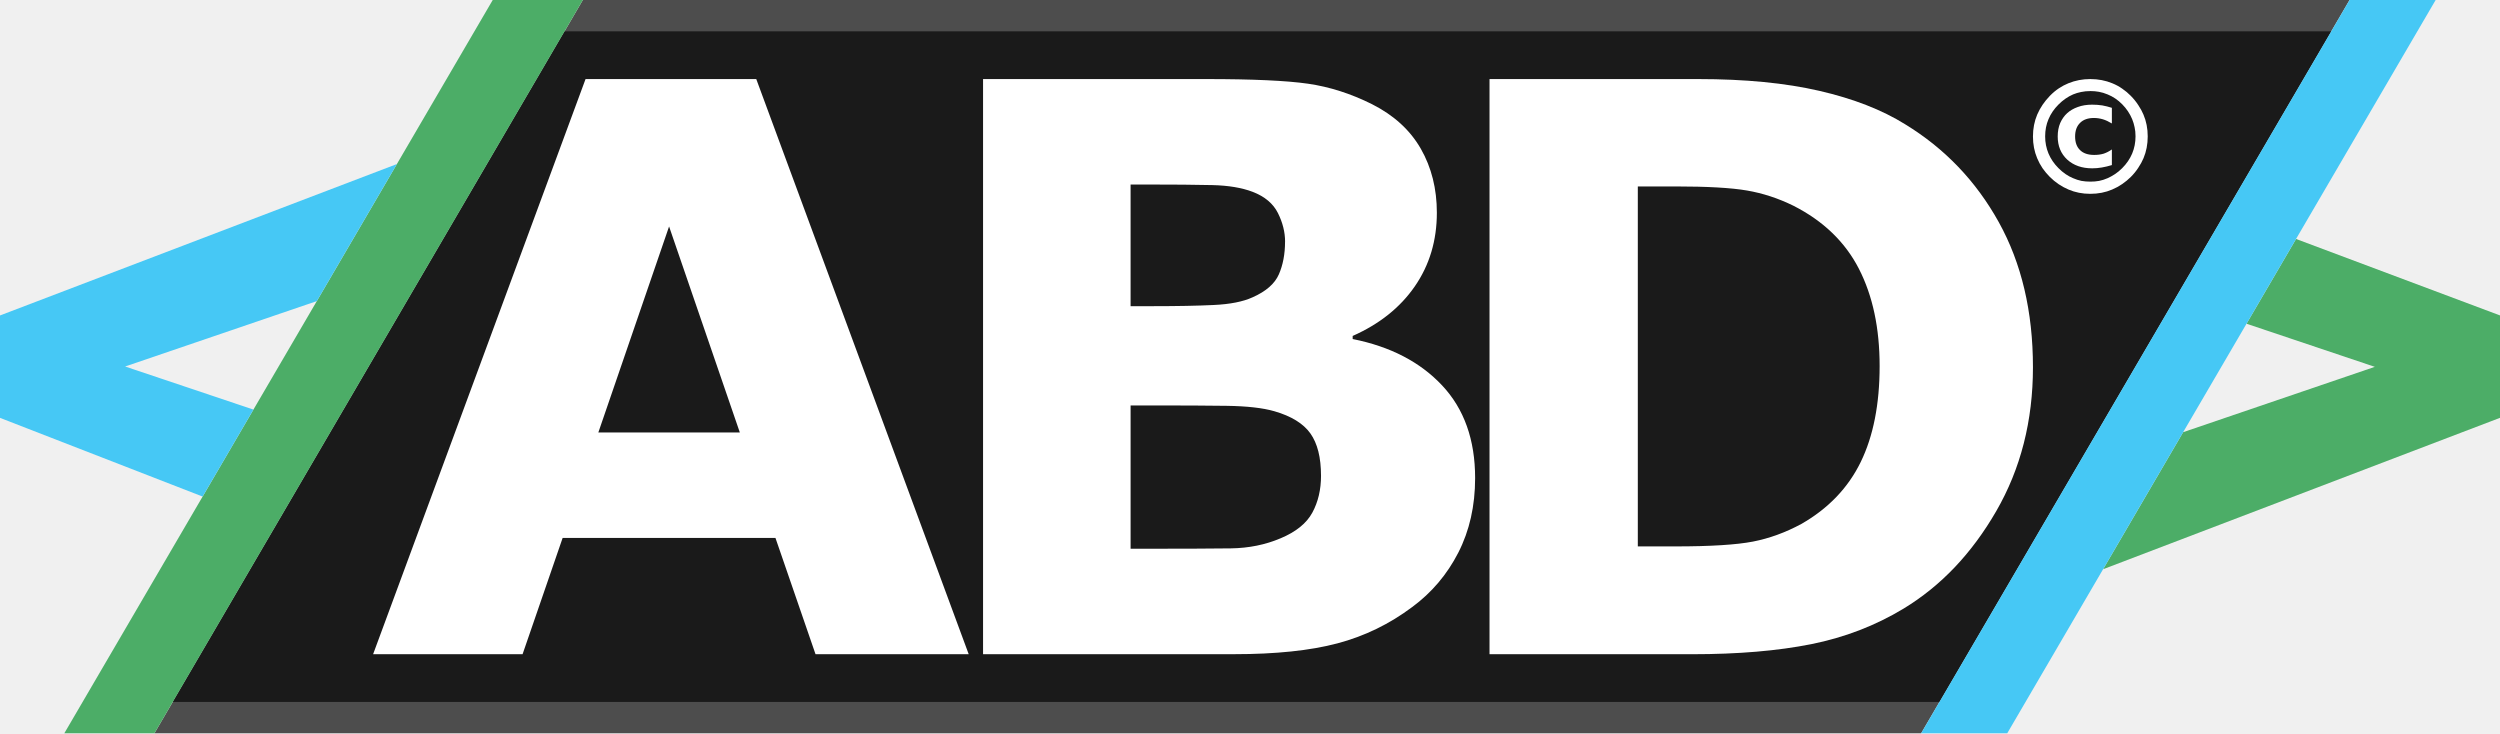
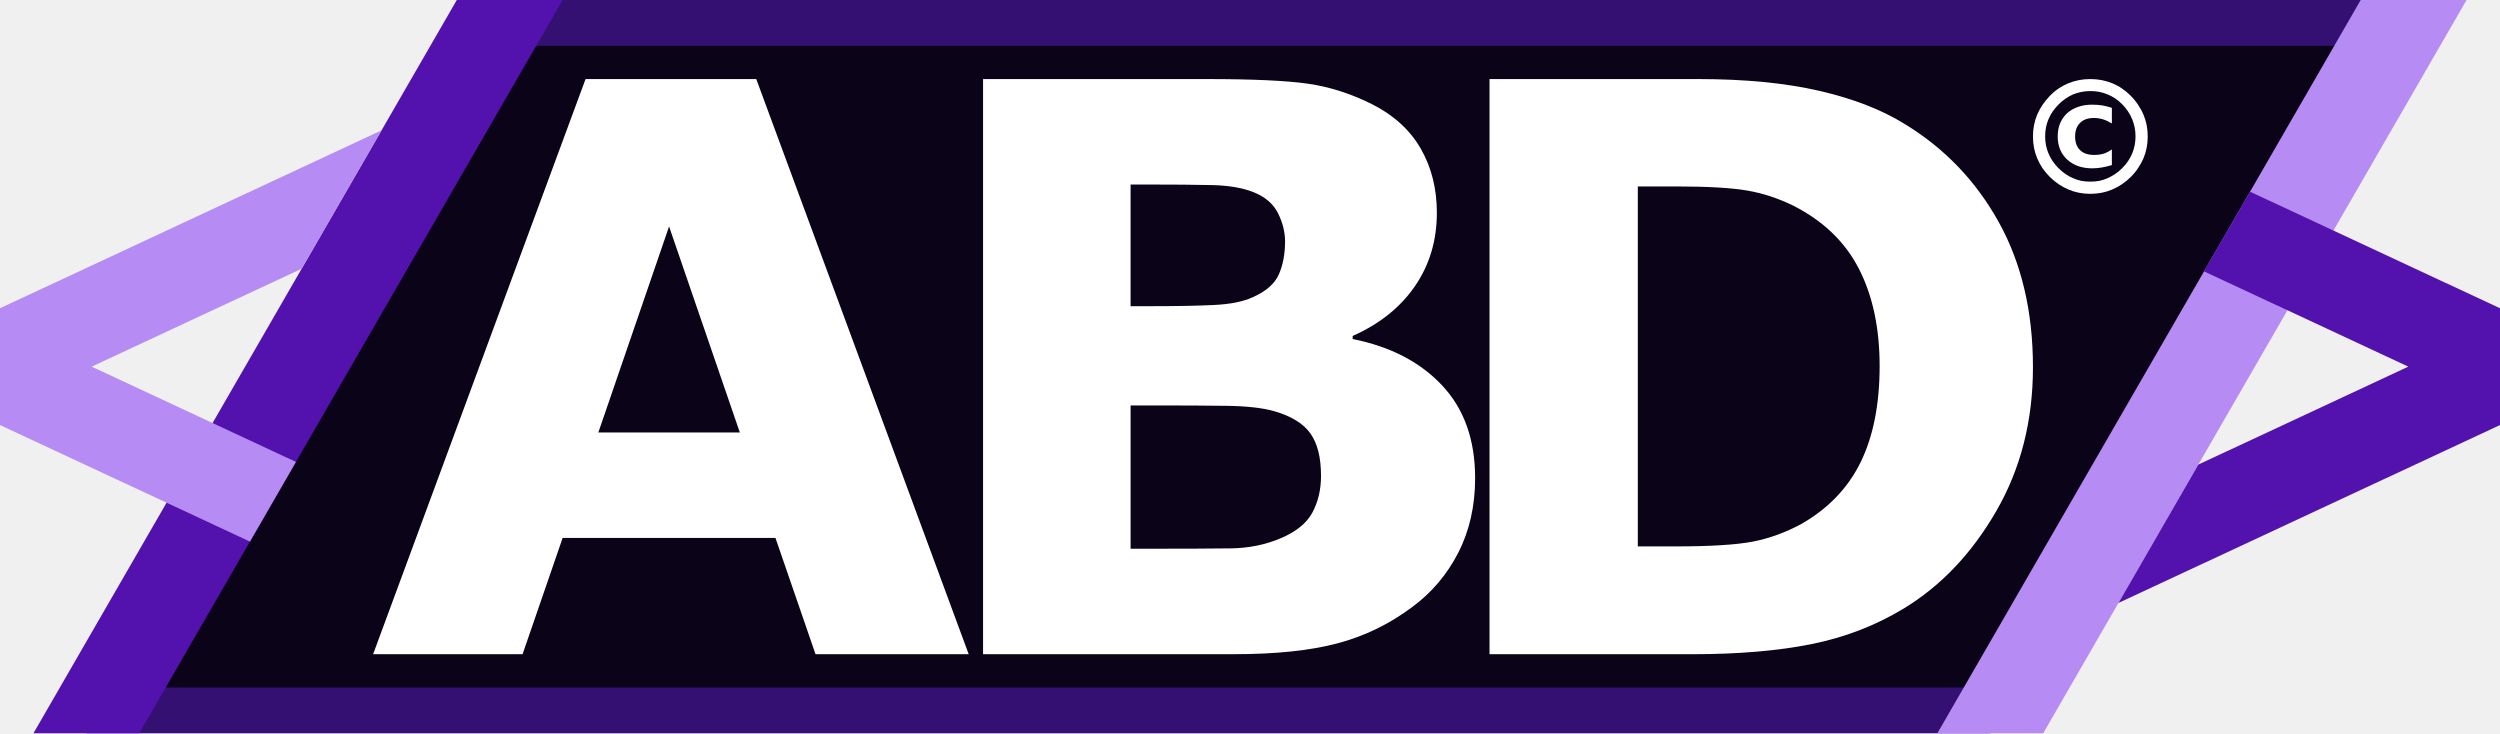
<svg xmlns="http://www.w3.org/2000/svg" id="Layer_2" data-name="Layer 2" viewBox="0 0 681.86 200" version="1.1" xml:space="preserve">
  <defs id="defs4">
    <style id="style2">
      .ABDLogoText {
        fill: #000000;
      }
      .ABDLogoBlue {
        fill:#46c8f5;
      }
      .ABDLogoGreen {
        fill:#4cad67;
      }
    </style>
    <style id="style2-6">.alb{fill:#0098FF}.alg{fill:#0065A9}</style>
  </defs>
+   <g id="g3200">
+     <path id="rect3213" style="fill:#341072;fill-opacity:1;stroke-width:107.072;stroke-linecap:round;stroke-linejoin:round;paint-order:markers stroke fill" d="M 139.023,0 23.555,200 H 542.834 L 658.303,0 Z" />
+     <path id="rect4216" style="fill:#0b0317;fill-opacity:1;stroke-width:28.439;stroke-linecap:round;stroke-linejoin:round;paint-order:markers stroke fill" d="M 131.807 12.5 L 30.771 187.5 L 550.051 187.5 L 651.086 12.5 L 131.807 12.5 z " />
+     <g id="g4278" transform="translate(770.4409,492.8795)">
+       <path id="rect1823-6-5-4" style="display:inline;fill:#b78bf4;fill-opacity:1;stroke-width:25;stroke-linecap:round;stroke-linejoin:round;paint-order:markers stroke fill" d="m -126.572,-492.88 -115.469,200 h 28.867 l 115.471,-200 z" />
+       <path id="rect1996-9-92" style="display:inline;fill:#5311ae;fill-opacity:1;stroke-width:25;stroke-linecap:round;stroke-linejoin:round;paint-order:markers stroke fill" d="m -156.759,-440.598 -12.547,21.734 55.725,25.984 -57.275,26.707 -21.793,37.748 104.068,-48.527 v -31.855 z" />
+     </g>
+     <g id="g4274" transform="translate(770.4409,492.8795)">
+       <path id="rect1823-7" style="display:inline;fill:#5311ae;fill-opacity:1;stroke-width:25;stroke-linecap:round;stroke-linejoin:round;paint-order:markers stroke fill" d="m -645.85,-492.879 -115.471,200 h 28.869 l 115.469,-200 z" />
+       <path id="rect1996-9-9-2" style="display:inline;fill:#b78bf4;fill-opacity:1;stroke-width:25;stroke-linecap:round;stroke-linejoin:round;paint-order:markers stroke fill" d="M -666.373 -457.335 L -770.441 -408.807 L -770.441 -376.952 L -702.267 -345.161 L -689.718 -366.895 L -745.441 -392.879 L -688.166 -419.587 L -666.373 -457.335 z " />
+     </g>
+   </g>
  <g id="g464">
-     <path id="rect362-6" style="fill:#4d4d4d;stroke-width:2.234" d="m 158.969,0 h 481.859 l -116.85,200 H 42.118 Z" />
-     <path id="rect362" style="fill:#1a1a1a;stroke-width:10.336" d="m 153.977,8.545 481.859,0 L 528.971,191.455 H 47.11 Z" />
    <path d="m 570.113,52.865 q -3.224,0 -5.94,-1.168 -2.869,-1.218 -5.102,-3.452 -1.066,-1.066 -1.98,-2.361 -0.888,-1.32 -1.472,-2.742 -1.142,-2.716 -1.142,-5.915 0,-3.249 1.168,-5.991 1.193,-2.767 3.452,-5.102 1.193,-1.218 2.462,-2.056 1.269,-0.838 2.589,-1.371 2.792,-1.142 5.965,-1.142 3.224,0 5.991,1.142 1.447,0.584 2.716,1.472 1.269,0.863 2.335,1.955 1.244,1.269 2.082,2.589 0.863,1.295 1.371,2.513 1.168,2.716 1.168,5.965 0,3.224 -1.142,5.94 -0.558,1.32 -1.447,2.64 -0.863,1.32 -2.005,2.462 -1.066,1.066 -2.361,1.955 -1.295,0.888 -2.742,1.498 -2.716,1.168 -5.965,1.168 z m 0,-3.325 q 1.295,0 2.412,-0.203 1.142,-0.228 2.31,-0.736 0.965,-0.432 1.98,-1.092 1.015,-0.66 1.98,-1.625 1.828,-1.828 2.742,-4.011 0.914,-2.183 0.914,-4.696 0,-1.371 -0.254,-2.488 -0.228,-1.117 -0.66,-2.183 -0.939,-2.259 -2.716,-4.062 -1.777,-1.802 -3.985,-2.691 -1.218,-0.508 -2.361,-0.711 -1.117,-0.203 -2.285,-0.203 -1.422,0 -2.589,0.254 -1.142,0.228 -2.183,0.66 -2.158,0.939 -3.985,2.767 -1.802,1.802 -2.716,3.985 -0.914,2.132 -0.914,4.696 0,2.488 0.914,4.671 0.914,2.183 2.716,3.985 1.878,1.878 3.985,2.742 1.168,0.508 2.285,0.736 1.142,0.203 2.412,0.203 z m 0.533,-3.63 q -4.214,0 -6.829,-2.386 -2.589,-2.412 -2.589,-6.295 0,-2.082 0.685,-3.681 0.711,-1.599 1.878,-2.665 1.193,-1.092 2.919,-1.701 1.726,-0.635 3.909,-0.635 1.472,0 2.767,0.203 0.584,0.102 1.295,0.279 0.736,0.178 1.32,0.381 v 4.265 q -1.295,-0.787 -2.462,-1.142 -1.218,-0.355 -2.437,-0.355 -2.437,0 -3.757,1.32 -1.371,1.32 -1.371,3.732 0,2.412 1.345,3.706 1.32,1.32 3.859,1.32 1.422,0 2.538,-0.33 1.117,-0.355 2.285,-1.168 v 4.265 q -0.711,0.203 -1.396,0.381 -0.685,0.152 -1.345,0.279 -1.32,0.228 -2.615,0.228 z" style="font-weight:bold;font-size:51.989px;font-family:Hack;-inkscape-font-specification:'Hack Bold';text-align:center;text-anchor:middle;fill:#ffffff;stroke-width:4.332" id="path573" />
    <path class="ABDLogoText" d="m 554.476,100.155 c 0,14.609 -3.335,27.687 -10.006,39.243 -6.671,11.556 -15.098,20.425 -25.282,26.597 -7.657,4.632 -16.047,7.864 -25.179,9.696 -9.132,1.823 -19.946,2.743 -32.441,2.743 H 406.259 V 21.565 h 56.887 c 12.777,0 23.807,1.071 33.08,3.213 9.273,2.142 17.071,5.177 23.384,9.113 10.814,6.605 19.335,15.502 25.545,26.701 6.21,11.199 9.32,24.39 9.32,39.553 z m -41.818,-0.319 c 0,-10.325 -1.879,-19.157 -5.637,-26.494 -3.758,-7.338 -9.715,-13.078 -17.86,-17.221 -4.143,-2.039 -8.371,-3.42 -12.693,-4.162 -4.322,-0.742 -10.833,-1.109 -19.542,-1.109 h -10.222 v 98.179 h 10.222 c 9.621,0 16.676,-0.442 21.177,-1.315 4.491,-0.874 8.888,-2.48 13.172,-4.792 7.375,-4.209 12.777,-9.846 16.225,-16.911 3.439,-7.056 5.158,-15.784 5.158,-26.175 z" id="path18" style="fill:#ffffff;stroke-width:0.94" />
    <path class="ABDLogoText" d="m 402.332,130.388 c 0,7.582 -1.531,14.365 -4.585,20.331 -3.053,5.966 -7.253,10.917 -12.589,14.854 -6.182,4.632 -12.975,7.939 -20.387,9.902 -7.413,1.964 -16.798,2.95 -28.176,2.95 H 268.123 V 21.565 h 60.89 c 12.636,0 21.891,0.423 27.753,1.268 5.863,0.846 11.678,2.706 17.437,5.581 5.966,3.016 10.41,7.074 13.322,12.167 2.912,5.092 4.369,10.908 4.369,17.437 0,7.582 -2.001,14.271 -6.003,20.068 -4.002,5.797 -9.658,10.306 -16.958,13.538 v 0.846 c 10.25,2.039 18.386,6.248 24.39,12.646 6.003,6.389 9.01,14.816 9.01,25.282 z M 350.499,65.919 c 0,-2.593 -0.648,-5.195 -1.945,-7.798 -1.297,-2.593 -3.598,-4.528 -6.896,-5.797 -2.95,-1.127 -6.624,-1.738 -11.011,-1.841 -4.388,-0.103 -10.551,-0.16 -18.49,-0.16 h -3.796 v 33.183 h 6.323 c 6.389,0 11.838,-0.103 16.329,-0.319 4.491,-0.207 8.042,-0.911 10.635,-2.104 3.655,-1.616 6.041,-3.702 7.159,-6.267 1.118,-2.565 1.682,-5.534 1.682,-8.897 z m 9.799,63.84 c 0,-4.989 -0.968,-8.831 -2.894,-11.537 -1.926,-2.706 -5.205,-4.726 -9.827,-6.06 -3.157,-0.911 -7.497,-1.4 -13.04,-1.475 -5.534,-0.066 -11.321,-0.103 -17.343,-0.103 h -8.831 v 39.084 h 2.941 c 11.349,0 19.485,-0.038 24.39,-0.103 4.904,-0.066 9.423,-0.986 13.567,-2.743 4.2,-1.757 7.093,-4.087 8.672,-7.009 1.578,-2.912 2.368,-6.267 2.368,-10.062 z" id="path16" style="fill:#ffffff;stroke-width:0.94" />
    <path class="ABDLogoText" d="M 264.206,178.425 H 222.426 l -10.926,-31.708 h -58.043 l -10.926,31.708 H 101.764 L 159.704,21.565 h 46.562 z M 201.785,117.959 182.487,61.767 163.19,117.959 Z" id="path14" style="fill:#ffffff;stroke-width:0.94" />
  </g>
-   <g id="g263" transform="scale(2)">
-     <path id="path170-3" style="fill:#4cad67;fill-opacity:1;stroke-width:0.5" class="alg" d="m 313.116,32.588 -6.754,11.559 17.498,5.879 L 297.721,58.938 286.801,77.628 340.93,56.98 V 43.015 Z" />
-     <path class="alb" d="m 273.73,100 h -11.741 l 58.425,-100 h 11.741 z" id="path10-5" style="display:inline;fill:#46c8f5;fill-opacity:1;stroke-width:0.5" />
-     <path id="path12-7" style="display:inline;fill:#4cad67;fill-opacity:1;stroke-width:0.5" class="alg" d="M 67.195,0 8.77,100 H 21.059 L 79.485,0 Z" />
-     <path id="path168-6" style="display:inline;fill:#46c8f5;fill-opacity:1;stroke-width:0.5" class="alb" d="M 54.124,22.372 0,43.02 V 56.985 L 27.631,67.718 34.561,55.857 17.065,49.98 43.204,41.063 Z" />
-   </g>
+   <g id="g263" transform="scale(2)" />
</svg>
